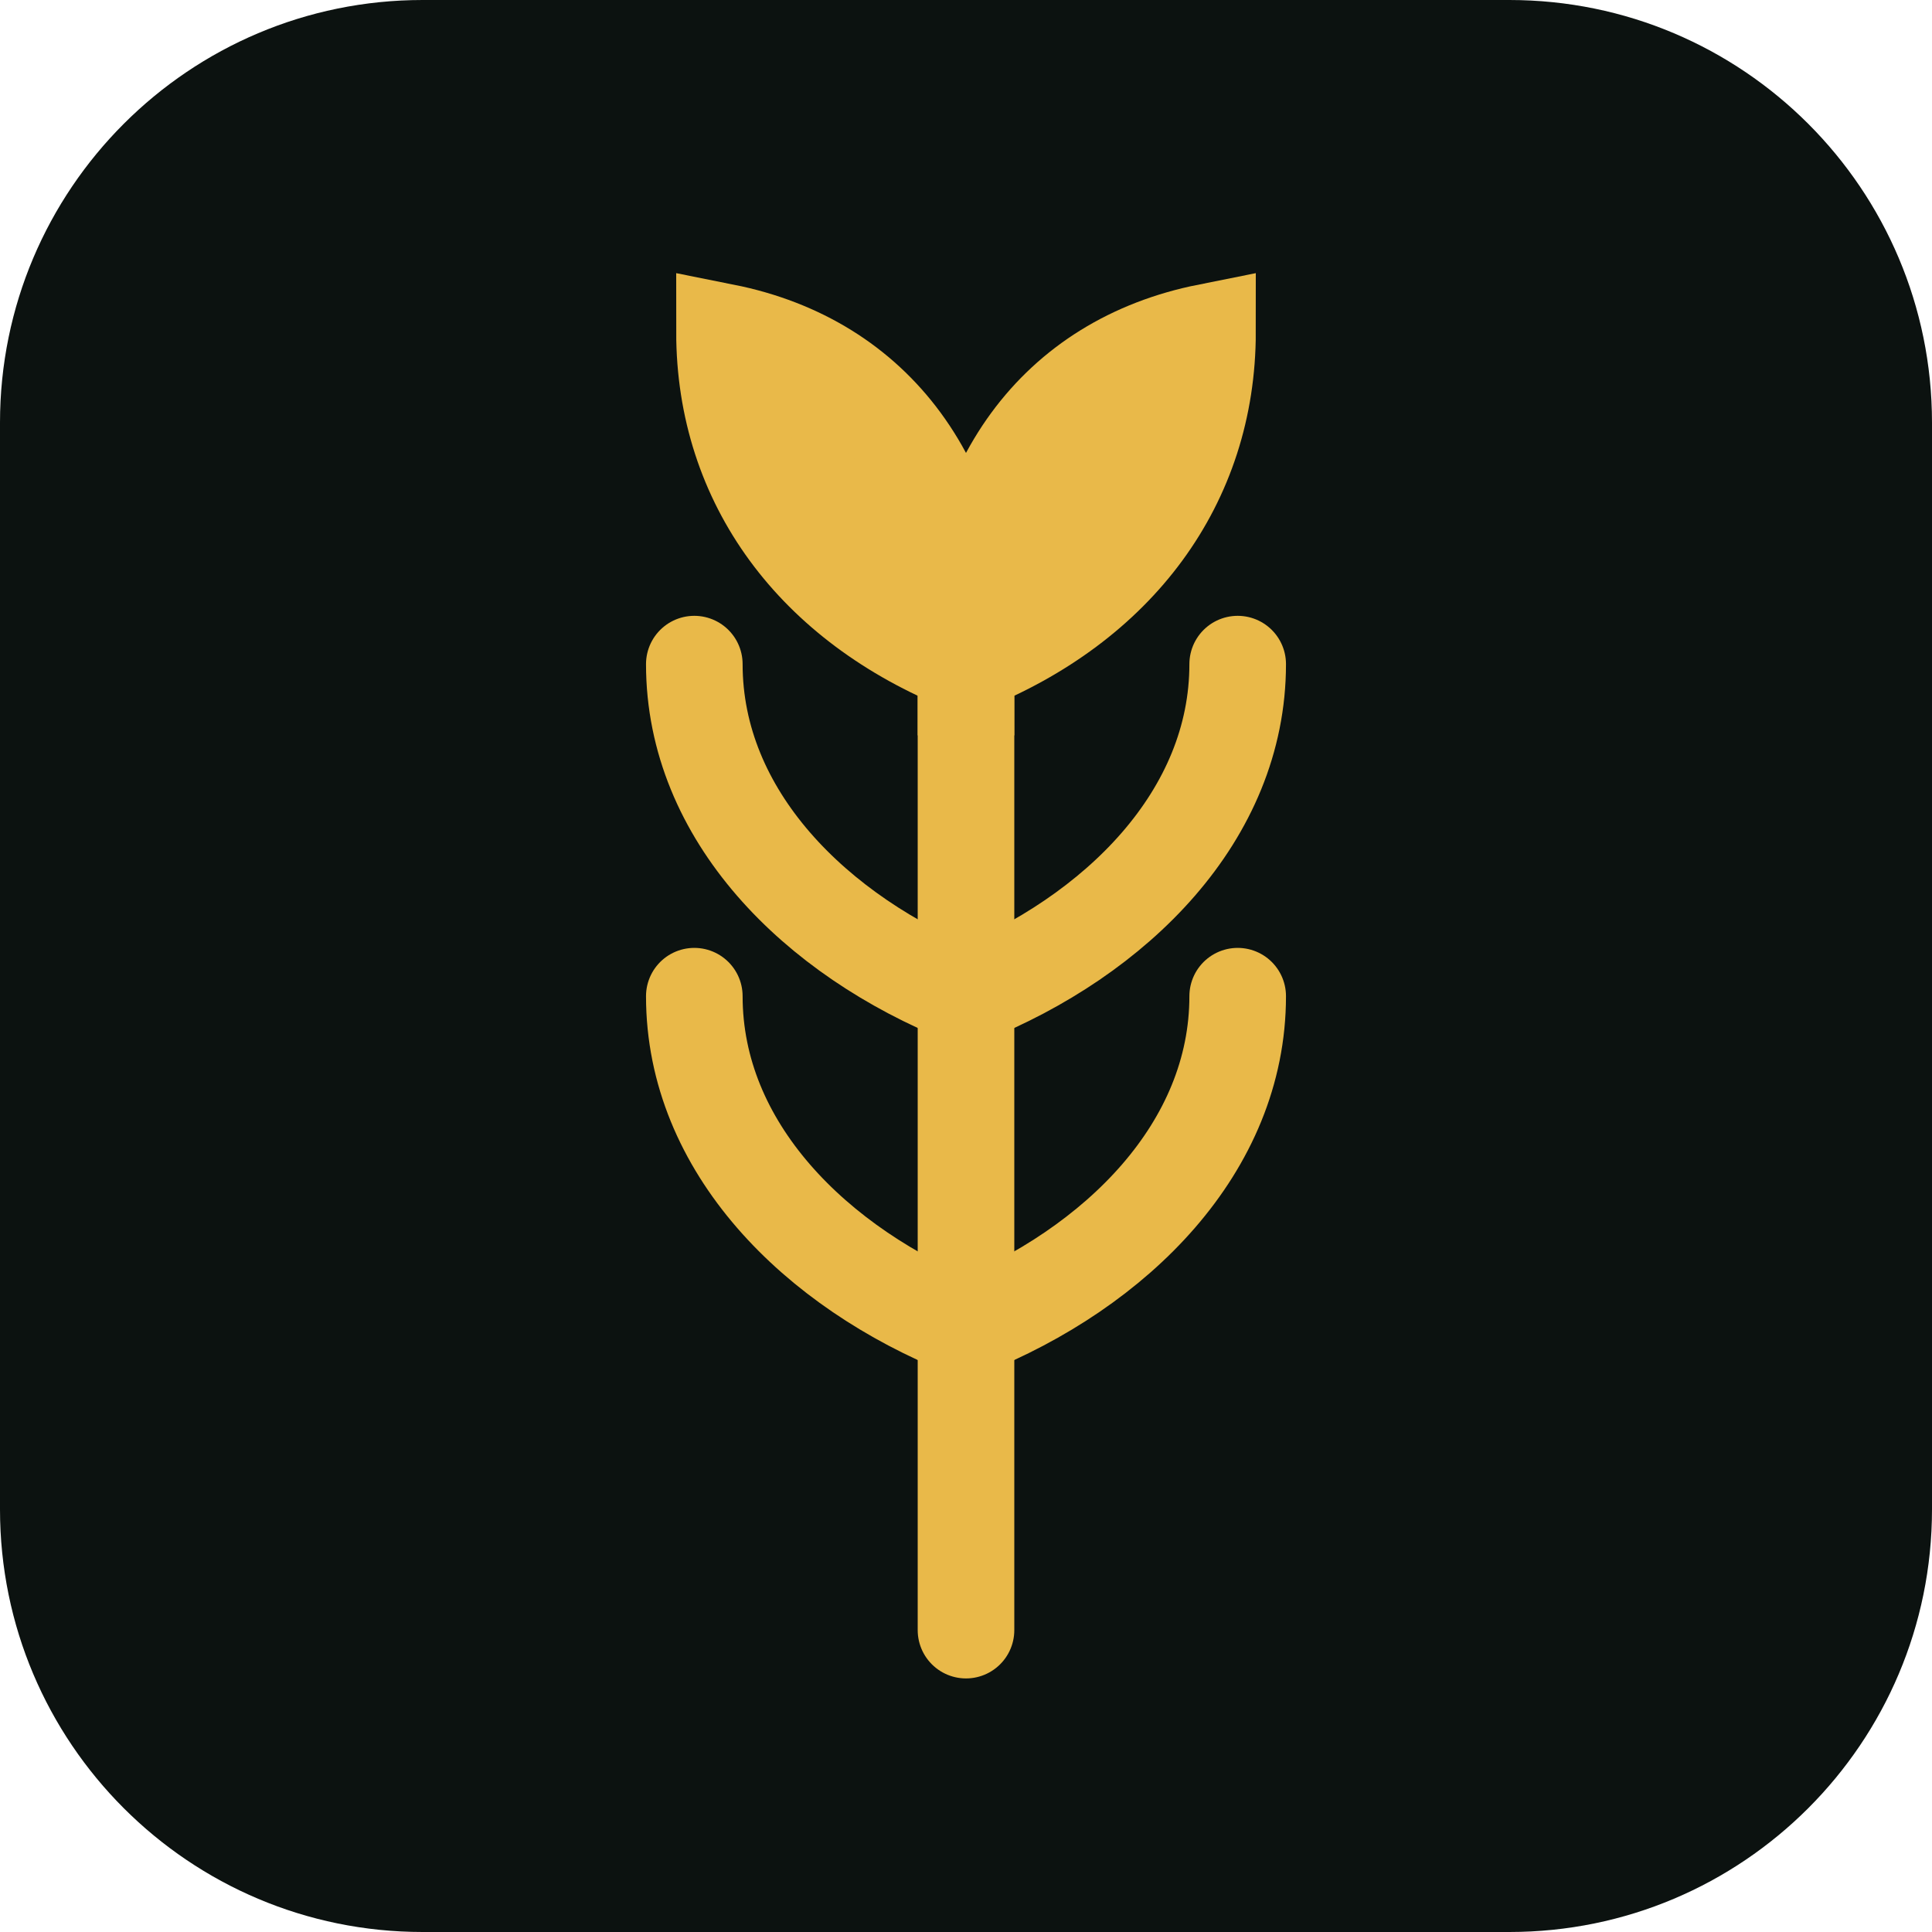
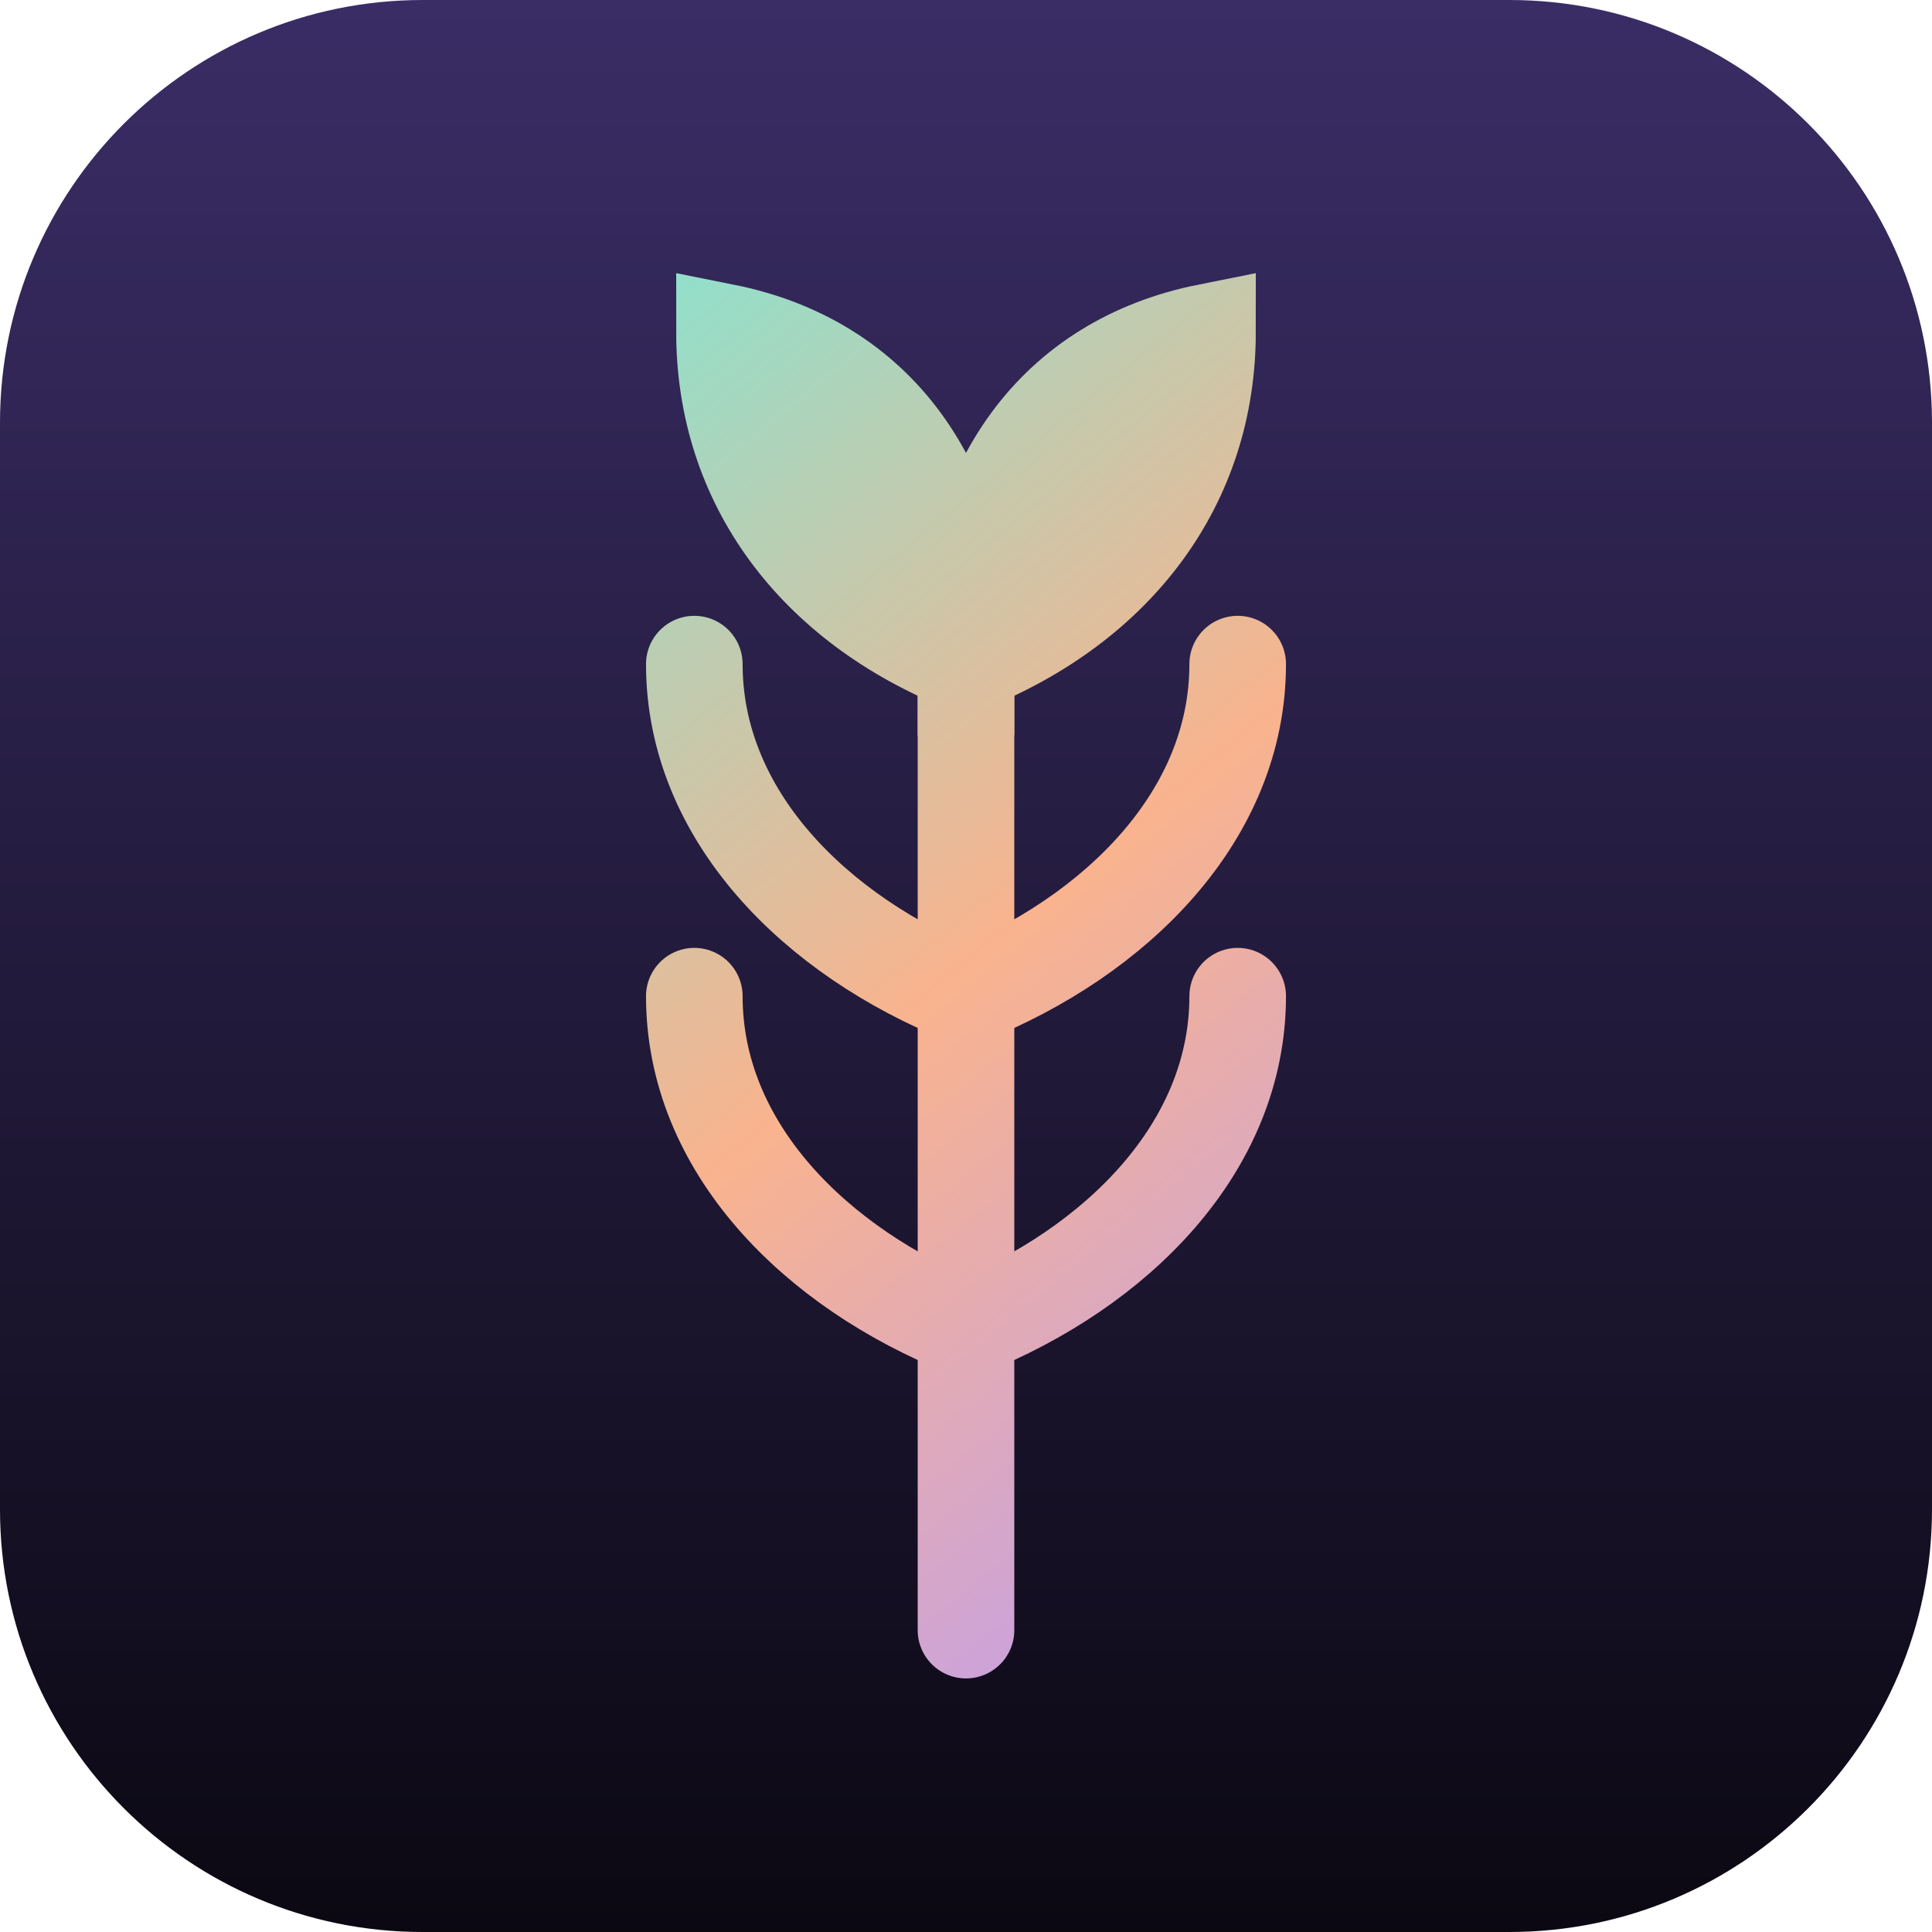
<svg xmlns="http://www.w3.org/2000/svg" viewBox="0 0 64 64">
-   <rect width="64" height="64" rx="14" fill="#0c1210" />
-   <g stroke="#e9b949" stroke-width="3.2" stroke-linecap="round" fill="none">
+   <defs>
+     <linearGradient id="g" gradientUnits="userSpaceOnUse" x1="14" y1="10" x2="50" y2="54">
+       <stop offset="0" stop-color="#7ee8d6" />
+       <stop offset=".5" stop-color="#f9b38e" />
+       <stop offset="1" stop-color="#b69bff" />
+     </linearGradient>
+     <linearGradient id="b" x1="0" y1="0" x2="0" y2="1">
+       <stop offset="0" stop-color="#3a2d66" />
+       <stop offset="1" stop-color="#0b0812" />
+     </linearGradient>
+   </defs>
+   <rect width="64" height="64" rx="14" fill="url(#b)" />
+   <g stroke="url(#g)" stroke-width="3.2" stroke-linecap="round" fill="none">
    <path d="M32 54V22" />
-     <path d="M32 22c-5-2-8-6-8-11 5 1 8 5 8 11zM32 22c5-2 8-6 8-11-5 1-8 5-8 11z" fill="#e9b949" />
+     <path d="M32 22c-5-2-8-6-8-11 5 1 8 5 8 11zM32 22c5-2 8-6 8-11-5 1-8 5-8 11z" fill="url(#g)" />
    <path d="M32 33c-5-2-9-6-9-11M32 33c5-2 9-6 9-11M32 44c-5-2-9-6-9-11M32 44c5-2 9-6 9-11" />
  </g>
</svg>
